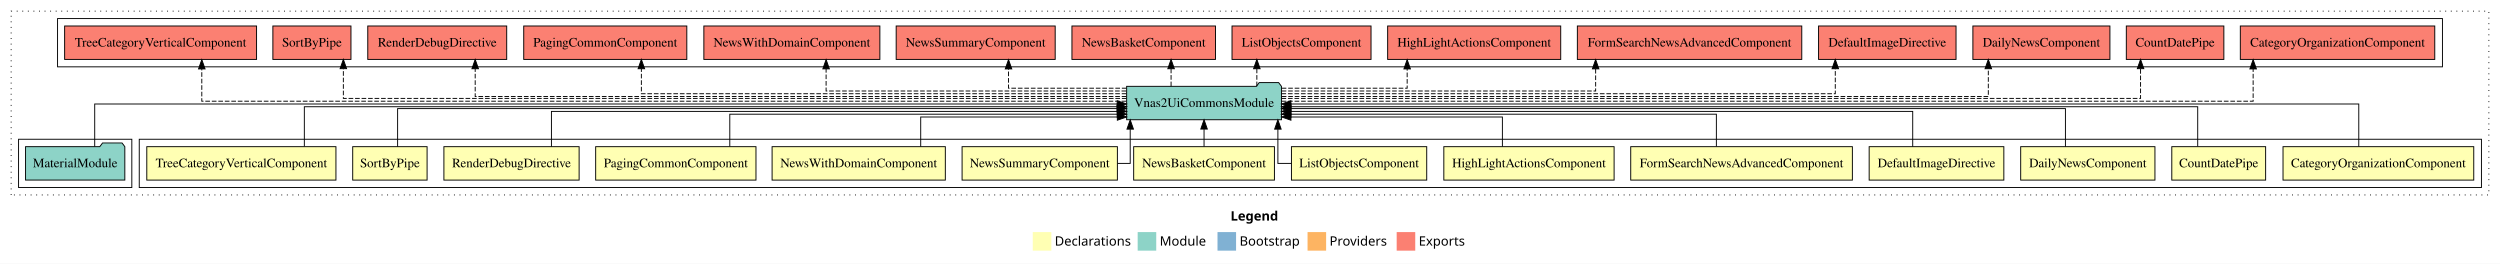
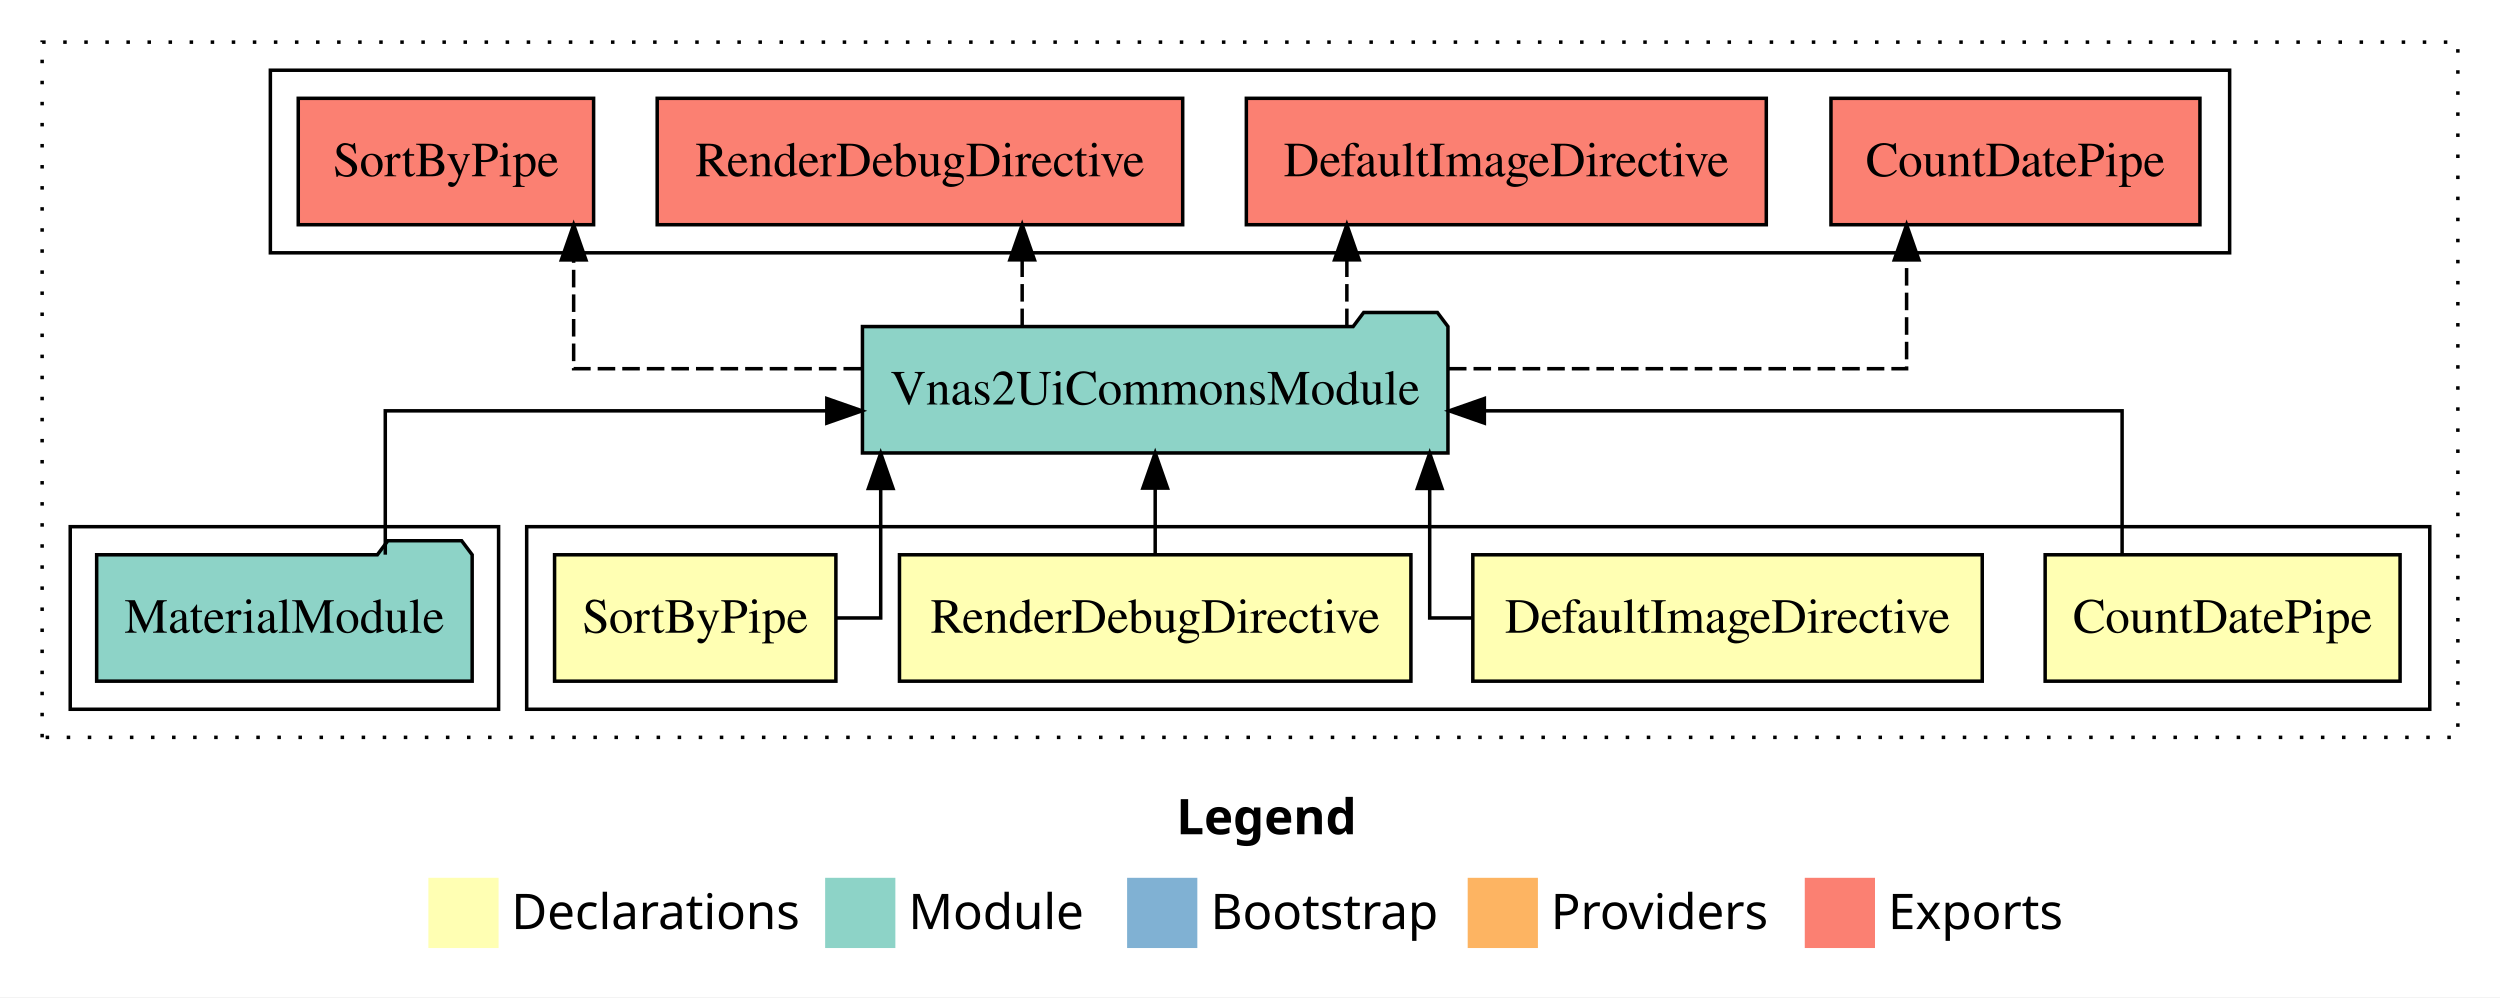
- <svg xmlns="http://www.w3.org/2000/svg" width="2693pt" height="284pt" viewBox="0.00 0.00 2693.00 284.00">
+ <svg xmlns="http://www.w3.org/2000/svg" width="712pt" height="284pt" viewBox="0.00 0.00 712.00 284.00">
  <g id="graph0" class="graph" transform="scale(1 1) rotate(0) translate(4 280)">
-     <polygon fill="#ffffff" stroke="transparent" points="-4,4 -4,-280 2689,-280 2689,4 -4,4" />
-     <text text-anchor="start" x="1321.509" y="-42.4" font-family="sans-serif" font-weight="bold" font-size="14.00" fill="#000000">Legend</text>
-     <polygon fill="#ffffb3" stroke="transparent" points="1108.5,-10 1108.5,-30 1128.5,-30 1128.5,-10 1108.5,-10" />
-     <text text-anchor="start" x="1132.129" y="-15.4" font-family="sans-serif" font-size="14.00" fill="#000000">  Declarations</text>
-     <polygon fill="#8dd3c7" stroke="transparent" points="1221.5,-10 1221.5,-30 1241.5,-30 1241.5,-10 1221.5,-10" />
-     <text text-anchor="start" x="1245.225" y="-15.4" font-family="sans-serif" font-size="14.00" fill="#000000">  Module</text>
-     <polygon fill="#80b1d3" stroke="transparent" points="1307.5,-10 1307.5,-30 1327.5,-30 1327.5,-10 1307.5,-10" />
-     <text text-anchor="start" x="1331.281" y="-15.4" font-family="sans-serif" font-size="14.00" fill="#000000">  Bootstrap</text>
-     <polygon fill="#fdb462" stroke="transparent" points="1404.5,-10 1404.5,-30 1424.5,-30 1424.5,-10 1404.5,-10" />
-     <text text-anchor="start" x="1428.173" y="-15.4" font-family="sans-serif" font-size="14.00" fill="#000000">  Providers</text>
-     <polygon fill="#fb8072" stroke="transparent" points="1500.5,-10 1500.5,-30 1520.5,-30 1520.5,-10 1500.5,-10" />
-     <text text-anchor="start" x="1524.226" y="-15.4" font-family="sans-serif" font-size="14.00" fill="#000000">  Exports</text>
+     <polygon fill="#ffffff" stroke="transparent" points="-4,4 -4,-280 708,-280 708,4 -4,4" />
+     <text text-anchor="start" x="331.009" y="-42.4" font-family="sans-serif" font-weight="bold" font-size="14.00" fill="#000000">Legend</text>
+     <polygon fill="#ffffb3" stroke="transparent" points="118,-10 118,-30 138,-30 138,-10 118,-10" />
+     <text text-anchor="start" x="141.629" y="-15.4" font-family="sans-serif" font-size="14.00" fill="#000000">  Declarations</text>
+     <polygon fill="#8dd3c7" stroke="transparent" points="231,-10 231,-30 251,-30 251,-10 231,-10" />
+     <text text-anchor="start" x="254.725" y="-15.4" font-family="sans-serif" font-size="14.00" fill="#000000">  Module</text>
+     <polygon fill="#80b1d3" stroke="transparent" points="317,-10 317,-30 337,-30 337,-10 317,-10" />
+     <text text-anchor="start" x="340.781" y="-15.4" font-family="sans-serif" font-size="14.00" fill="#000000">  Bootstrap</text>
+     <polygon fill="#fdb462" stroke="transparent" points="414,-10 414,-30 434,-30 434,-10 414,-10" />
+     <text text-anchor="start" x="437.673" y="-15.4" font-family="sans-serif" font-size="14.00" fill="#000000">  Providers</text>
+     <polygon fill="#fb8072" stroke="transparent" points="510,-10 510,-30 530,-30 530,-10 510,-10" />
+     <text text-anchor="start" x="533.726" y="-15.4" font-family="sans-serif" font-size="14.00" fill="#000000">  Exports</text>
    <g id="clust1" class="cluster">
-       <polygon fill="none" stroke="#000000" stroke-dasharray="1,5" points="8,-70 8,-268 2677,-268 2677,-70 8,-70" />
+       <polygon fill="none" stroke="#000000" stroke-dasharray="1,5" points="8,-70 8,-268 696,-268 696,-70 8,-70" />
    </g>
    <g id="clust2" class="cluster">
-       <polygon fill="none" stroke="#000000" points="146,-78 146,-130 2669,-130 2669,-78 146,-78" />
+       <polygon fill="none" stroke="#000000" points="146,-78 146,-130 688,-130 688,-78 146,-78" />
    </g>
-     <g id="clust17" class="cluster">
+     <g id="clust7" class="cluster">
      <polygon fill="none" stroke="#000000" points="16,-78 16,-130 138,-130 138,-78 16,-78" />
    </g>
-     <g id="clust18" class="cluster">
-       <polygon fill="none" stroke="#000000" points="58,-208 58,-260 2627,-260 2627,-208 58,-208" />
+     <g id="clust8" class="cluster">
+       <polygon fill="none" stroke="#000000" points="73,-208 73,-260 631,-260 631,-208 73,-208" />
    </g>
    <g id="node1" class="node">
-       <polygon fill="#ffffb3" stroke="#000000" points="2660.732,-122 2455.268,-122 2455.268,-86 2660.732,-86 2660.732,-122" />
-       <text text-anchor="middle" x="2558" y="-99.8" font-family="Times,serif" font-size="14.00" fill="#000000">CategoryOrganizationComponent</text>
+       <polygon fill="#ffffb3" stroke="#000000" points="679.542,-122 578.458,-122 578.458,-86 679.542,-86 679.542,-122" />
+       <text text-anchor="middle" x="629" y="-99.8" font-family="Times,serif" font-size="14.00" fill="#000000">CountDatePipe</text>
    </g>
-     <g id="node15" class="node">
-       <polygon fill="#8dd3c7" stroke="#000000" points="1376.375,-187 1373.375,-191 1352.375,-191 1349.375,-187 1209.625,-187 1209.625,-151 1376.375,-151 1376.375,-187" />
-       <text text-anchor="middle" x="1293" y="-164.8" font-family="Times,serif" font-size="14.00" fill="#000000">Vnas2UiCommonsModule</text>
+     <g id="node5" class="node">
+       <polygon fill="#8dd3c7" stroke="#000000" points="408.375,-187 405.375,-191 384.375,-191 381.375,-187 241.625,-187 241.625,-151 408.375,-151 408.375,-187" />
+       <text text-anchor="middle" x="325" y="-164.8" font-family="Times,serif" font-size="14.00" fill="#000000">Vnas2UiCommonsModule</text>
    </g>
    <g id="edge1" class="edge">
-       <path fill="none" stroke="#000000" d="M2536.875,-122.169C2536.875,-141.09 2536.875,-168 2536.875,-168 2536.875,-168 1386.546,-168 1386.546,-168" />
-       <polygon fill="#000000" stroke="#000000" points="1386.546,-164.5 1376.546,-168 1386.546,-171.5 1386.546,-164.5" />
+       <path fill="none" stroke="#000000" d="M600.375,-122.022C600.375,-139.373 600.375,-163 600.375,-163 600.375,-163 418.743,-163 418.743,-163" />
+       <polygon fill="#000000" stroke="#000000" points="418.743,-159.5 408.743,-163 418.743,-166.5 418.743,-159.5" />
    </g>
    <g id="node2" class="node">
-       <polygon fill="#ffffb3" stroke="#000000" points="2436.542,-122 2335.458,-122 2335.458,-86 2436.542,-86 2436.542,-122" />
-       <text text-anchor="middle" x="2386" y="-99.8" font-family="Times,serif" font-size="14.00" fill="#000000">CountDatePipe</text>
+       <polygon fill="#ffffb3" stroke="#000000" points="560.541,-122 415.459,-122 415.459,-86 560.541,-86 560.541,-122" />
+       <text text-anchor="middle" x="488" y="-99.8" font-family="Times,serif" font-size="14.00" fill="#000000">DefaultImageDirective</text>
    </g>
    <g id="edge2" class="edge">
-       <path fill="none" stroke="#000000" d="M2363.375,-122.302C2363.375,-140.27 2363.375,-165 2363.375,-165 2363.375,-165 1386.545,-165 1386.545,-165" />
-       <polygon fill="#000000" stroke="#000000" points="1386.545,-161.5 1376.545,-165 1386.545,-168.5 1386.545,-161.5" />
+       <path fill="none" stroke="#000000" d="M415.33,-104C407.993,-104 403.176,-104 403.176,-104 403.176,-104 403.176,-140.894 403.176,-140.894" />
+       <polygon fill="#000000" stroke="#000000" points="399.676,-140.894 403.176,-150.894 406.676,-140.894 399.676,-140.894" />
    </g>
    <g id="node3" class="node">
-       <polygon fill="#ffffb3" stroke="#000000" points="2317.307,-122 2172.693,-122 2172.693,-86 2317.307,-86 2317.307,-122" />
-       <text text-anchor="middle" x="2245" y="-99.8" font-family="Times,serif" font-size="14.00" fill="#000000">DailyNewsComponent</text>
+       <polygon fill="#ffffb3" stroke="#000000" points="397.83,-122 252.169,-122 252.169,-86 397.83,-86 397.83,-122" />
+       <text text-anchor="middle" x="325" y="-99.8" font-family="Times,serif" font-size="14.00" fill="#000000">RenderDebugDirective</text>
    </g>
    <g id="edge3" class="edge">
-       <path fill="none" stroke="#000000" d="M2220.875,-122.022C2220.875,-139.373 2220.875,-163 2220.875,-163 2220.875,-163 1386.569,-163 1386.569,-163" />
-       <polygon fill="#000000" stroke="#000000" points="1386.569,-159.5 1376.569,-163 1386.569,-166.5 1386.569,-159.5" />
+       <path fill="none" stroke="#000000" d="M325,-122.106C325,-122.106 325,-140.991 325,-140.991" />
+       <polygon fill="#000000" stroke="#000000" points="321.5,-140.991 325,-150.991 328.5,-140.991 321.5,-140.991" />
    </g>
    <g id="node4" class="node">
-       <polygon fill="#ffffb3" stroke="#000000" points="2154.541,-122 2009.459,-122 2009.459,-86 2154.541,-86 2154.541,-122" />
-       <text text-anchor="middle" x="2082" y="-99.8" font-family="Times,serif" font-size="14.00" fill="#000000">DefaultImageDirective</text>
+       <polygon fill="#ffffb3" stroke="#000000" points="234.059,-122 153.941,-122 153.941,-86 234.059,-86 234.059,-122" />
+       <text text-anchor="middle" x="194" y="-99.8" font-family="Times,serif" font-size="14.00" fill="#000000">SortByPipe</text>
    </g>
    <g id="edge4" class="edge">
-       <path fill="none" stroke="#000000" d="M2056.375,-122.027C2056.375,-138.398 2056.375,-160 2056.375,-160 2056.375,-160 1386.513,-160 1386.513,-160" />
-       <polygon fill="#000000" stroke="#000000" points="1386.513,-156.5 1376.513,-160 1386.513,-163.5 1386.513,-156.5" />
+       <path fill="none" stroke="#000000" d="M234.305,-104C241.535,-104 246.824,-104 246.824,-104 246.824,-104 246.824,-140.894 246.824,-140.894" />
+       <polygon fill="#000000" stroke="#000000" points="243.324,-140.894 246.824,-150.894 250.324,-140.894 243.324,-140.894" />
    </g>
-     <g id="node5" class="node">
-       <polygon fill="#ffffb3" stroke="#000000" points="1991.376,-122 1752.624,-122 1752.624,-86 1991.376,-86 1991.376,-122" />
-       <text text-anchor="middle" x="1872" y="-99.8" font-family="Times,serif" font-size="14.00" fill="#000000">FormSearchNewsAdvancedComponent</text>
+     <g id="node7" class="node">
+       <polygon fill="#fb8072" stroke="#000000" points="622.541,-252 517.459,-252 517.459,-216 622.541,-216 622.541,-252" />
+       <text text-anchor="middle" x="570" y="-229.8" font-family="Times,serif" font-size="14.00" fill="#000000">CountDatePipe </text>
    </g>
-     <g id="edge5" class="edge">
-       <path fill="none" stroke="#000000" d="M1844.875,-122.24C1844.875,-137.571 1844.875,-157 1844.875,-157 1844.875,-157 1386.518,-157 1386.518,-157" />
-       <polygon fill="#000000" stroke="#000000" points="1386.518,-153.5 1376.518,-157 1386.518,-160.5 1386.518,-153.5" />
+     <g id="edge6" class="edge">
+       <path fill="none" stroke="#000000" stroke-dasharray="5,2" d="M408.657,-175C468.678,-175 539,-175 539,-175 539,-175 539,-205.977 539,-205.977" />
+       <polygon fill="#000000" stroke="#000000" points="535.5,-205.977 539,-215.977 542.5,-205.977 535.5,-205.977" />
+     </g>
+     <g id="node8" class="node">
+       <polygon fill="#fb8072" stroke="#000000" points="499.041,-252 350.959,-252 350.959,-216 499.041,-216 499.041,-252" />
+       <text text-anchor="middle" x="425" y="-229.8" font-family="Times,serif" font-size="14.00" fill="#000000">DefaultImageDirective </text>
+     </g>
+     <g id="edge7" class="edge">
+       <path fill="none" stroke="#000000" stroke-dasharray="5,2" d="M379.584,-187.106C379.584,-187.106 379.584,-205.991 379.584,-205.991" />
+       <polygon fill="#000000" stroke="#000000" points="376.084,-205.991 379.584,-215.991 383.084,-205.991 376.084,-205.991" />
+     </g>
+     <g id="node9" class="node">
+       <polygon fill="#fb8072" stroke="#000000" points="332.831,-252 183.169,-252 183.169,-216 332.831,-216 332.831,-252" />
+       <text text-anchor="middle" x="258" y="-229.8" font-family="Times,serif" font-size="14.00" fill="#000000">RenderDebugDirective </text>
+     </g>
+     <g id="edge8" class="edge">
+       <path fill="none" stroke="#000000" stroke-dasharray="5,2" d="M287.114,-187.106C287.114,-187.106 287.114,-205.991 287.114,-205.991" />
+       <polygon fill="#000000" stroke="#000000" points="283.614,-205.991 287.114,-215.991 290.614,-205.991 283.614,-205.991" />
+     </g>
+     <g id="node10" class="node">
+       <polygon fill="#fb8072" stroke="#000000" points="165.058,-252 80.942,-252 80.942,-216 165.058,-216 165.058,-252" />
+       <text text-anchor="middle" x="123" y="-229.8" font-family="Times,serif" font-size="14.00" fill="#000000">SortByPipe </text>
+     </g>
+     <g id="edge9" class="edge">
+       <path fill="none" stroke="#000000" stroke-dasharray="5,2" d="M241.217,-175C200.137,-175 159.375,-175 159.375,-175 159.375,-175 159.375,-205.977 159.375,-205.977" />
+       <polygon fill="#000000" stroke="#000000" points="155.875,-205.977 159.375,-215.977 162.875,-205.977 155.875,-205.977" />
    </g>
    <g id="node6" class="node">
-       <polygon fill="#ffffb3" stroke="#000000" points="1734.71,-122 1551.29,-122 1551.29,-86 1734.71,-86 1734.71,-122" />
-       <text text-anchor="middle" x="1643" y="-99.8" font-family="Times,serif" font-size="14.00" fill="#000000">HighLightActionsComponent</text>
-     </g>
-     <g id="edge6" class="edge">
-       <path fill="none" stroke="#000000" d="M1614.375,-122.051C1614.375,-136.373 1614.375,-154 1614.375,-154 1614.375,-154 1386.599,-154 1386.599,-154" />
-       <polygon fill="#000000" stroke="#000000" points="1386.599,-150.5 1376.599,-154 1386.599,-157.5 1386.599,-150.5" />
-     </g>
-     <g id="node7" class="node">
-       <polygon fill="#ffffb3" stroke="#000000" points="1532.872,-122 1387.128,-122 1387.128,-86 1532.872,-86 1532.872,-122" />
-       <text text-anchor="middle" x="1460" y="-99.8" font-family="Times,serif" font-size="14.00" fill="#000000">ListObjectsComponent</text>
-     </g>
-     <g id="edge7" class="edge">
-       <path fill="none" stroke="#000000" d="M1386.987,-104C1378.358,-104 1372.545,-104 1372.545,-104 1372.545,-104 1372.545,-140.894 1372.545,-140.894" />
-       <polygon fill="#000000" stroke="#000000" points="1369.045,-140.894 1372.545,-150.894 1376.045,-140.894 1369.045,-140.894" />
-     </g>
-     <g id="node8" class="node">
-       <polygon fill="#ffffb3" stroke="#000000" points="1368.806,-122 1217.194,-122 1217.194,-86 1368.806,-86 1368.806,-122" />
-       <text text-anchor="middle" x="1293" y="-99.8" font-family="Times,serif" font-size="14.00" fill="#000000">NewsBasketComponent</text>
-     </g>
-     <g id="edge8" class="edge">
-       <path fill="none" stroke="#000000" d="M1293,-122.106C1293,-122.106 1293,-140.991 1293,-140.991" />
-       <polygon fill="#000000" stroke="#000000" points="1289.5,-140.991 1293,-150.991 1296.5,-140.991 1289.5,-140.991" />
-     </g>
-     <g id="node9" class="node">
-       <polygon fill="#ffffb3" stroke="#000000" points="1199.644,-122 1032.356,-122 1032.356,-86 1199.644,-86 1199.644,-122" />
-       <text text-anchor="middle" x="1116" y="-99.8" font-family="Times,serif" font-size="14.00" fill="#000000">NewsSummaryComponent</text>
-     </g>
-     <g id="edge9" class="edge">
-       <path fill="none" stroke="#000000" d="M1199.904,-104C1208.101,-104 1213.455,-104 1213.455,-104 1213.455,-104 1213.455,-140.894 1213.455,-140.894" />
-       <polygon fill="#000000" stroke="#000000" points="1209.955,-140.894 1213.455,-150.894 1216.955,-140.894 1209.955,-140.894" />
-     </g>
-     <g id="node10" class="node">
-       <polygon fill="#ffffb3" stroke="#000000" points="1014.303,-122 827.697,-122 827.697,-86 1014.303,-86 1014.303,-122" />
-       <text text-anchor="middle" x="921" y="-99.8" font-family="Times,serif" font-size="14.00" fill="#000000">NewsWithDomainComponent</text>
-     </g>
-     <g id="edge10" class="edge">
-       <path fill="none" stroke="#000000" d="M987.79,-122.051C987.79,-136.373 987.79,-154 987.79,-154 987.79,-154 1199.6,-154 1199.6,-154" />
-       <polygon fill="#000000" stroke="#000000" points="1199.6,-157.5 1209.6,-154 1199.6,-150.5 1199.6,-157.5" />
-     </g>
-     <g id="node11" class="node">
-       <polygon fill="#ffffb3" stroke="#000000" points="810.338,-122 637.662,-122 637.662,-86 810.338,-86 810.338,-122" />
-       <text text-anchor="middle" x="724" y="-99.8" font-family="Times,serif" font-size="14.00" fill="#000000">PagingCommonComponent</text>
-     </g>
-     <g id="edge11" class="edge">
-       <path fill="none" stroke="#000000" d="M782.134,-122.24C782.134,-137.571 782.134,-157 782.134,-157 782.134,-157 1199.498,-157 1199.498,-157" />
-       <polygon fill="#000000" stroke="#000000" points="1199.498,-160.5 1209.498,-157 1199.498,-153.5 1199.498,-160.5" />
-     </g>
-     <g id="node12" class="node">
-       <polygon fill="#ffffb3" stroke="#000000" points="619.831,-122 474.17,-122 474.17,-86 619.831,-86 619.831,-122" />
-       <text text-anchor="middle" x="547" y="-99.8" font-family="Times,serif" font-size="14.00" fill="#000000">RenderDebugDirective</text>
-     </g>
-     <g id="edge12" class="edge">
-       <path fill="none" stroke="#000000" d="M589.998,-122.027C589.998,-138.398 589.998,-160 589.998,-160 589.998,-160 1199.596,-160 1199.596,-160" />
-       <polygon fill="#000000" stroke="#000000" points="1199.596,-163.5 1209.596,-160 1199.596,-156.5 1199.596,-163.5" />
-     </g>
-     <g id="node13" class="node">
-       <polygon fill="#ffffb3" stroke="#000000" points="456.059,-122 375.941,-122 375.941,-86 456.059,-86 456.059,-122" />
-       <text text-anchor="middle" x="416" y="-99.8" font-family="Times,serif" font-size="14.00" fill="#000000">SortByPipe</text>
-     </g>
-     <g id="edge13" class="edge">
-       <path fill="none" stroke="#000000" d="M424.307,-122.022C424.307,-139.373 424.307,-163 424.307,-163 424.307,-163 1199.312,-163 1199.312,-163" />
-       <polygon fill="#000000" stroke="#000000" points="1199.312,-166.5 1209.312,-163 1199.312,-159.5 1199.312,-166.5" />
-     </g>
-     <g id="node14" class="node">
-       <polygon fill="#ffffb3" stroke="#000000" points="357.875,-122 154.125,-122 154.125,-86 357.875,-86 357.875,-122" />
-       <text text-anchor="middle" x="256" y="-99.8" font-family="Times,serif" font-size="14.00" fill="#000000">TreeCategoryVerticalComponent</text>
-     </g>
-     <g id="edge14" class="edge">
-       <path fill="none" stroke="#000000" d="M323.829,-122.302C323.829,-140.27 323.829,-165 323.829,-165 323.829,-165 1199.53,-165 1199.53,-165" />
-       <polygon fill="#000000" stroke="#000000" points="1199.53,-168.5 1209.53,-165 1199.53,-161.5 1199.53,-168.5" />
-     </g>
-     <g id="node17" class="node">
-       <polygon fill="#fb8072" stroke="#000000" points="2618.732,-252 2409.268,-252 2409.268,-216 2618.732,-216 2618.732,-252" />
-       <text text-anchor="middle" x="2514" y="-229.8" font-family="Times,serif" font-size="14.00" fill="#000000">CategoryOrganizationComponent </text>
-     </g>
-     <g id="edge16" class="edge">
-       <path fill="none" stroke="#000000" stroke-dasharray="5,2" d="M1376.556,-171C1637.995,-171 2423.077,-171 2423.077,-171 2423.077,-171 2423.077,-205.778 2423.077,-205.778" />
-       <polygon fill="#000000" stroke="#000000" points="2419.577,-205.778 2423.077,-215.778 2426.577,-205.778 2419.577,-205.778" />
-     </g>
-     <g id="node18" class="node">
-       <polygon fill="#fb8072" stroke="#000000" points="2391.541,-252 2286.459,-252 2286.459,-216 2391.541,-216 2391.541,-252" />
-       <text text-anchor="middle" x="2339" y="-229.8" font-family="Times,serif" font-size="14.00" fill="#000000">CountDatePipe </text>
-     </g>
-     <g id="edge17" class="edge">
-       <path fill="none" stroke="#000000" stroke-dasharray="5,2" d="M1376.414,-174C1618.114,-174 2301.816,-174 2301.816,-174 2301.816,-174 2301.816,-205.998 2301.816,-205.998" />
-       <polygon fill="#000000" stroke="#000000" points="2298.316,-205.998 2301.816,-215.998 2305.316,-205.998 2298.316,-205.998" />
-     </g>
-     <g id="node19" class="node">
-       <polygon fill="#fb8072" stroke="#000000" points="2268.807,-252 2121.193,-252 2121.193,-216 2268.807,-216 2268.807,-252" />
-       <text text-anchor="middle" x="2195" y="-229.8" font-family="Times,serif" font-size="14.00" fill="#000000">DailyNewsComponent </text>
-     </g>
-     <g id="edge18" class="edge">
-       <path fill="none" stroke="#000000" stroke-dasharray="5,2" d="M1376.703,-176C1590.112,-176 2137.808,-176 2137.808,-176 2137.808,-176 2137.808,-205.966 2137.808,-205.966" />
-       <polygon fill="#000000" stroke="#000000" points="2134.309,-205.966 2137.808,-215.966 2141.309,-205.966 2134.309,-205.966" />
-     </g>
-     <g id="node20" class="node">
-       <polygon fill="#fb8072" stroke="#000000" points="2103.041,-252 1954.958,-252 1954.958,-216 2103.041,-216 2103.041,-252" />
-       <text text-anchor="middle" x="2029" y="-229.8" font-family="Times,serif" font-size="14.00" fill="#000000">DefaultImageDirective </text>
-     </g>
-     <g id="edge19" class="edge">
-       <path fill="none" stroke="#000000" stroke-dasharray="5,2" d="M1376.376,-179C1557.945,-179 1972.959,-179 1972.959,-179 1972.959,-179 1972.959,-205.991 1972.959,-205.991" />
-       <polygon fill="#000000" stroke="#000000" points="1969.459,-205.991 1972.959,-215.991 1976.459,-205.991 1969.459,-205.991" />
-     </g>
-     <g id="node21" class="node">
-       <polygon fill="#fb8072" stroke="#000000" points="1936.876,-252 1695.124,-252 1695.124,-216 1936.876,-216 1936.876,-252" />
-       <text text-anchor="middle" x="1816" y="-229.8" font-family="Times,serif" font-size="14.00" fill="#000000">FormSearchNewsAdvancedComponent </text>
-     </g>
-     <g id="edge20" class="edge">
-       <path fill="none" stroke="#000000" stroke-dasharray="5,2" d="M1376.593,-182C1499.57,-182 1714.834,-182 1714.834,-182 1714.834,-182 1714.834,-205.813 1714.834,-205.813" />
-       <polygon fill="#000000" stroke="#000000" points="1711.334,-205.813 1714.834,-215.813 1718.334,-205.813 1711.334,-205.813" />
-     </g>
-     <g id="node22" class="node">
-       <polygon fill="#fb8072" stroke="#000000" points="1677.211,-252 1490.789,-252 1490.789,-216 1677.211,-216 1677.211,-252" />
-       <text text-anchor="middle" x="1584" y="-229.8" font-family="Times,serif" font-size="14.00" fill="#000000">HighLightActionsComponent </text>
-     </g>
-     <g id="edge21" class="edge">
-       <path fill="none" stroke="#000000" stroke-dasharray="5,2" d="M1376.652,-185C1438.417,-185 1511.791,-185 1511.791,-185 1511.791,-185 1511.791,-205.754 1511.791,-205.754" />
-       <polygon fill="#000000" stroke="#000000" points="1508.291,-205.754 1511.791,-215.754 1515.291,-205.754 1508.291,-205.754" />
-     </g>
-     <g id="node23" class="node">
-       <polygon fill="#fb8072" stroke="#000000" points="1472.873,-252 1323.127,-252 1323.127,-216 1472.873,-216 1472.873,-252" />
-       <text text-anchor="middle" x="1398" y="-229.8" font-family="Times,serif" font-size="14.00" fill="#000000">ListObjectsComponent </text>
-     </g>
-     <g id="edge22" class="edge">
-       <path fill="none" stroke="#000000" stroke-dasharray="5,2" d="M1349.876,-187.106C1349.876,-187.106 1349.876,-205.991 1349.876,-205.991" />
-       <polygon fill="#000000" stroke="#000000" points="1346.376,-205.991 1349.876,-215.991 1353.376,-205.991 1346.376,-205.991" />
-     </g>
-     <g id="node24" class="node">
-       <polygon fill="#fb8072" stroke="#000000" points="1305.306,-252 1150.694,-252 1150.694,-216 1305.306,-216 1305.306,-252" />
-       <text text-anchor="middle" x="1228" y="-229.8" font-family="Times,serif" font-size="14.00" fill="#000000">NewsBasketComponent </text>
-     </g>
-     <g id="edge23" class="edge">
-       <path fill="none" stroke="#000000" stroke-dasharray="5,2" d="M1257.483,-187.106C1257.483,-187.106 1257.483,-205.991 1257.483,-205.991" />
-       <polygon fill="#000000" stroke="#000000" points="1253.983,-205.991 1257.483,-215.991 1260.983,-205.991 1253.983,-205.991" />
-     </g>
-     <g id="node25" class="node">
-       <polygon fill="#fb8072" stroke="#000000" points="1132.644,-252 961.356,-252 961.356,-216 1132.644,-216 1132.644,-252" />
-       <text text-anchor="middle" x="1047" y="-229.8" font-family="Times,serif" font-size="14.00" fill="#000000">NewsSummaryComponent </text>
-     </g>
-     <g id="edge24" class="edge">
-       <path fill="none" stroke="#000000" stroke-dasharray="5,2" d="M1209.453,-185C1150.648,-185 1082.375,-185 1082.375,-185 1082.375,-185 1082.375,-205.754 1082.375,-205.754" />
-       <polygon fill="#000000" stroke="#000000" points="1078.875,-205.754 1082.375,-215.754 1085.875,-205.754 1078.875,-205.754" />
-     </g>
-     <g id="node26" class="node">
-       <polygon fill="#fb8072" stroke="#000000" points="943.803,-252 754.197,-252 754.197,-216 943.803,-216 943.803,-252" />
-       <text text-anchor="middle" x="849" y="-229.8" font-family="Times,serif" font-size="14.00" fill="#000000">NewsWithDomainComponent </text>
-     </g>
-     <g id="edge25" class="edge">
-       <path fill="none" stroke="#000000" stroke-dasharray="5,2" d="M1209.137,-182C1089.957,-182 885.875,-182 885.875,-182 885.875,-182 885.875,-205.813 885.875,-205.813" />
-       <polygon fill="#000000" stroke="#000000" points="882.375,-205.813 885.875,-215.813 889.375,-205.813 882.375,-205.813" />
-     </g>
-     <g id="node27" class="node">
-       <polygon fill="#fb8072" stroke="#000000" points="735.838,-252 560.162,-252 560.162,-216 735.838,-216 735.838,-252" />
-       <text text-anchor="middle" x="648" y="-229.8" font-family="Times,serif" font-size="14.00" fill="#000000">PagingCommonComponent </text>
-     </g>
-     <g id="edge26" class="edge">
-       <path fill="none" stroke="#000000" stroke-dasharray="5,2" d="M1209.357,-179C1043.081,-179 686.875,-179 686.875,-179 686.875,-179 686.875,-205.991 686.875,-205.991" />
-       <polygon fill="#000000" stroke="#000000" points="683.375,-205.991 686.875,-215.991 690.375,-205.991 683.375,-205.991" />
-     </g>
-     <g id="node28" class="node">
-       <polygon fill="#fb8072" stroke="#000000" points="541.831,-252 392.169,-252 392.169,-216 541.831,-216 541.831,-252" />
-       <text text-anchor="middle" x="467" y="-229.8" font-family="Times,serif" font-size="14.00" fill="#000000">RenderDebugDirective </text>
-     </g>
-     <g id="edge27" class="edge">
-       <path fill="none" stroke="#000000" stroke-dasharray="5,2" d="M1209.35,-176C1007.048,-176 507.875,-176 507.875,-176 507.875,-176 507.875,-205.966 507.875,-205.966" />
-       <polygon fill="#000000" stroke="#000000" points="504.375,-205.966 507.875,-215.966 511.375,-205.966 504.375,-205.966" />
-     </g>
-     <g id="node29" class="node">
-       <polygon fill="#fb8072" stroke="#000000" points="374.058,-252 289.942,-252 289.942,-216 374.058,-216 374.058,-252" />
-       <text text-anchor="middle" x="332" y="-229.8" font-family="Times,serif" font-size="14.00" fill="#000000">SortByPipe </text>
-     </g>
-     <g id="edge28" class="edge">
-       <path fill="none" stroke="#000000" stroke-dasharray="5,2" d="M1209.497,-174C981.6,-174 365.858,-174 365.858,-174 365.858,-174 365.858,-205.998 365.858,-205.998" />
-       <polygon fill="#000000" stroke="#000000" points="362.358,-205.998 365.858,-215.998 369.358,-205.998 362.358,-205.998" />
-     </g>
-     <g id="node30" class="node">
-       <polygon fill="#fb8072" stroke="#000000" points="272.375,-252 65.625,-252 65.625,-216 272.375,-216 272.375,-252" />
-       <text text-anchor="middle" x="169" y="-229.8" font-family="Times,serif" font-size="14.00" fill="#000000">TreeCategoryVerticalComponent </text>
-     </g>
-     <g id="edge29" class="edge">
-       <path fill="none" stroke="#000000" stroke-dasharray="5,2" d="M1209.182,-171C955.519,-171 213.375,-171 213.375,-171 213.375,-171 213.375,-205.778 213.375,-205.778" />
-       <polygon fill="#000000" stroke="#000000" points="209.875,-205.778 213.375,-215.778 216.875,-205.778 209.875,-205.778" />
-     </g>
-     <g id="node16" class="node">
      <polygon fill="#8dd3c7" stroke="#000000" points="130.471,-122 127.471,-126 106.471,-126 103.471,-122 23.529,-122 23.529,-86 130.471,-86 130.471,-122" />
      <text text-anchor="middle" x="77" y="-99.8" font-family="Times,serif" font-size="14.00" fill="#000000">MaterialModule</text>
    </g>
-     <g id="edge15" class="edge">
-       <path fill="none" stroke="#000000" d="M98.024,-122.169C98.024,-141.09 98.024,-168 98.024,-168 98.024,-168 1199.447,-168 1199.447,-168" />
-       <polygon fill="#000000" stroke="#000000" points="1199.447,-171.5 1209.447,-168 1199.447,-164.5 1199.447,-171.5" />
+     <g id="edge5" class="edge">
+       <path fill="none" stroke="#000000" d="M105.728,-122.022C105.728,-139.373 105.728,-163 105.728,-163 105.728,-163 231.477,-163 231.477,-163" />
+       <polygon fill="#000000" stroke="#000000" points="231.477,-166.5 241.477,-163 231.477,-159.5 231.477,-166.5" />
    </g>
  </g>
</svg>
